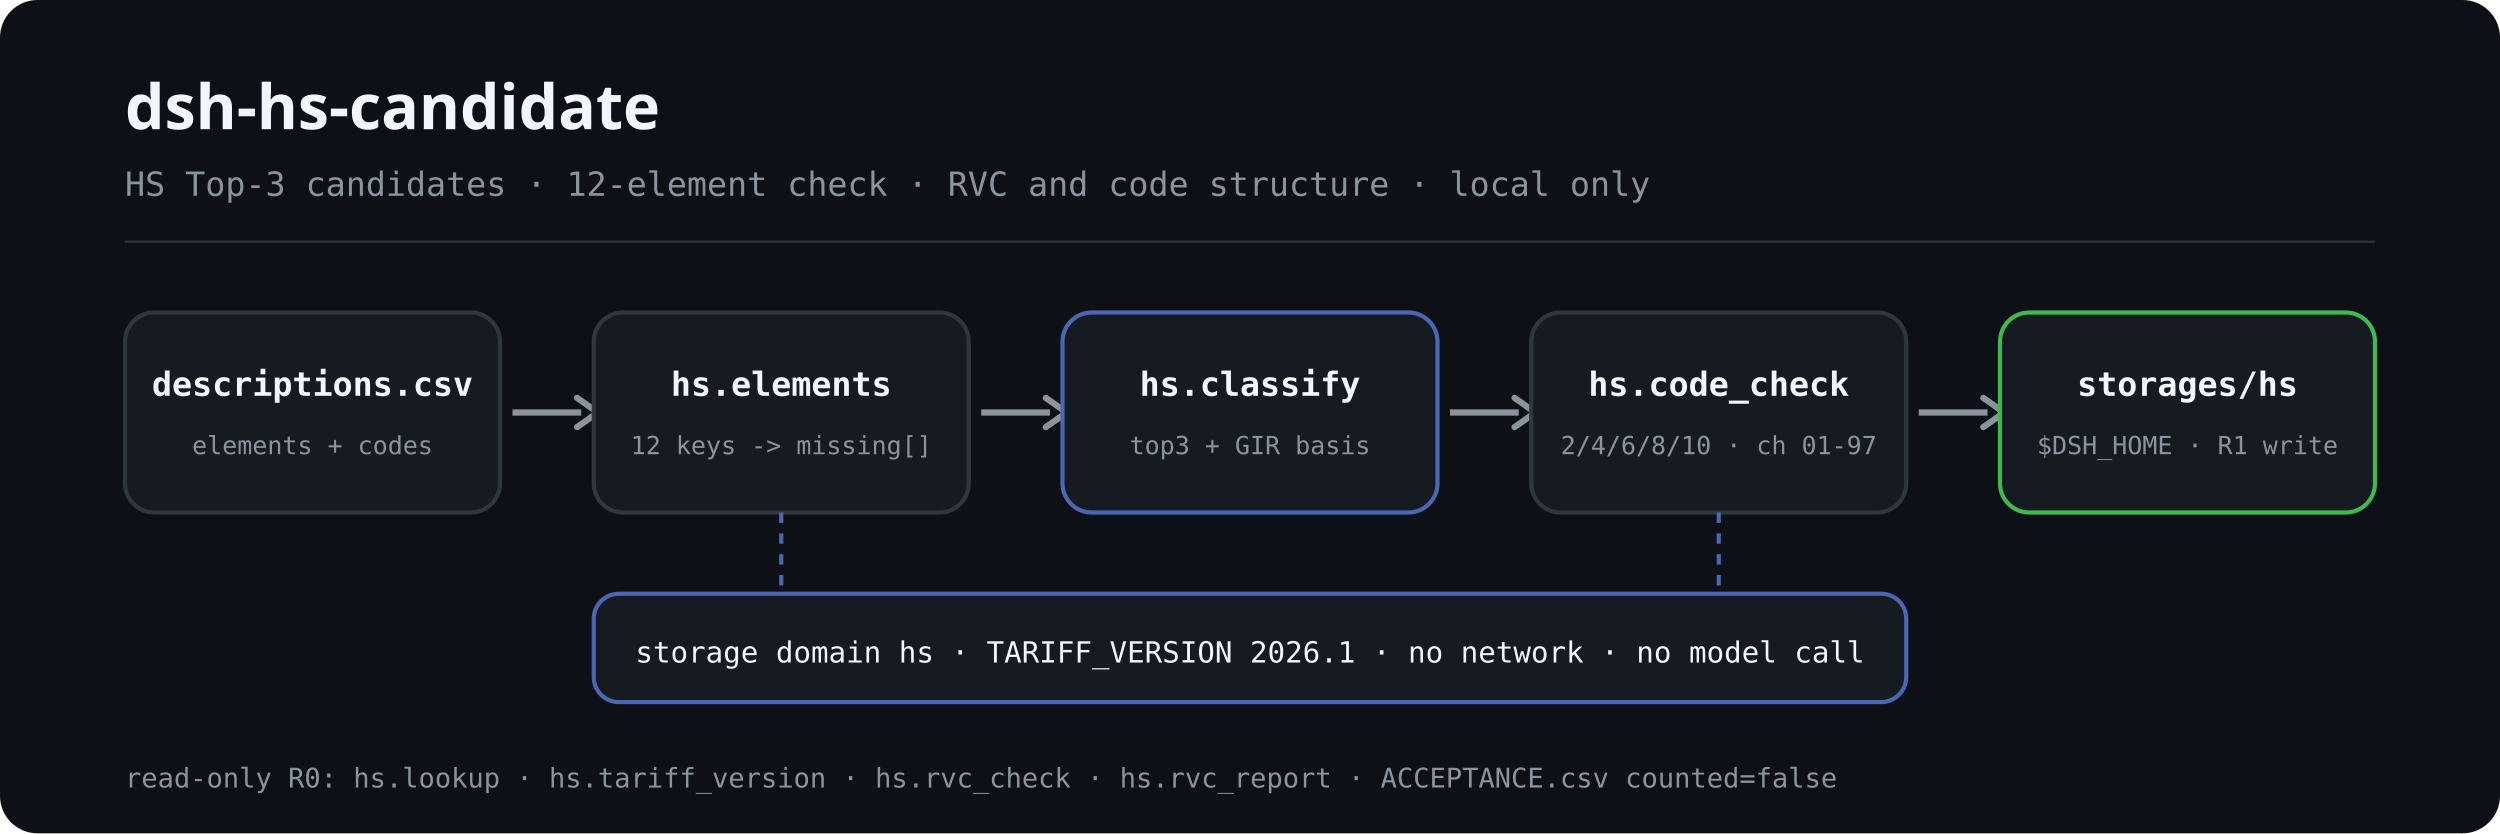
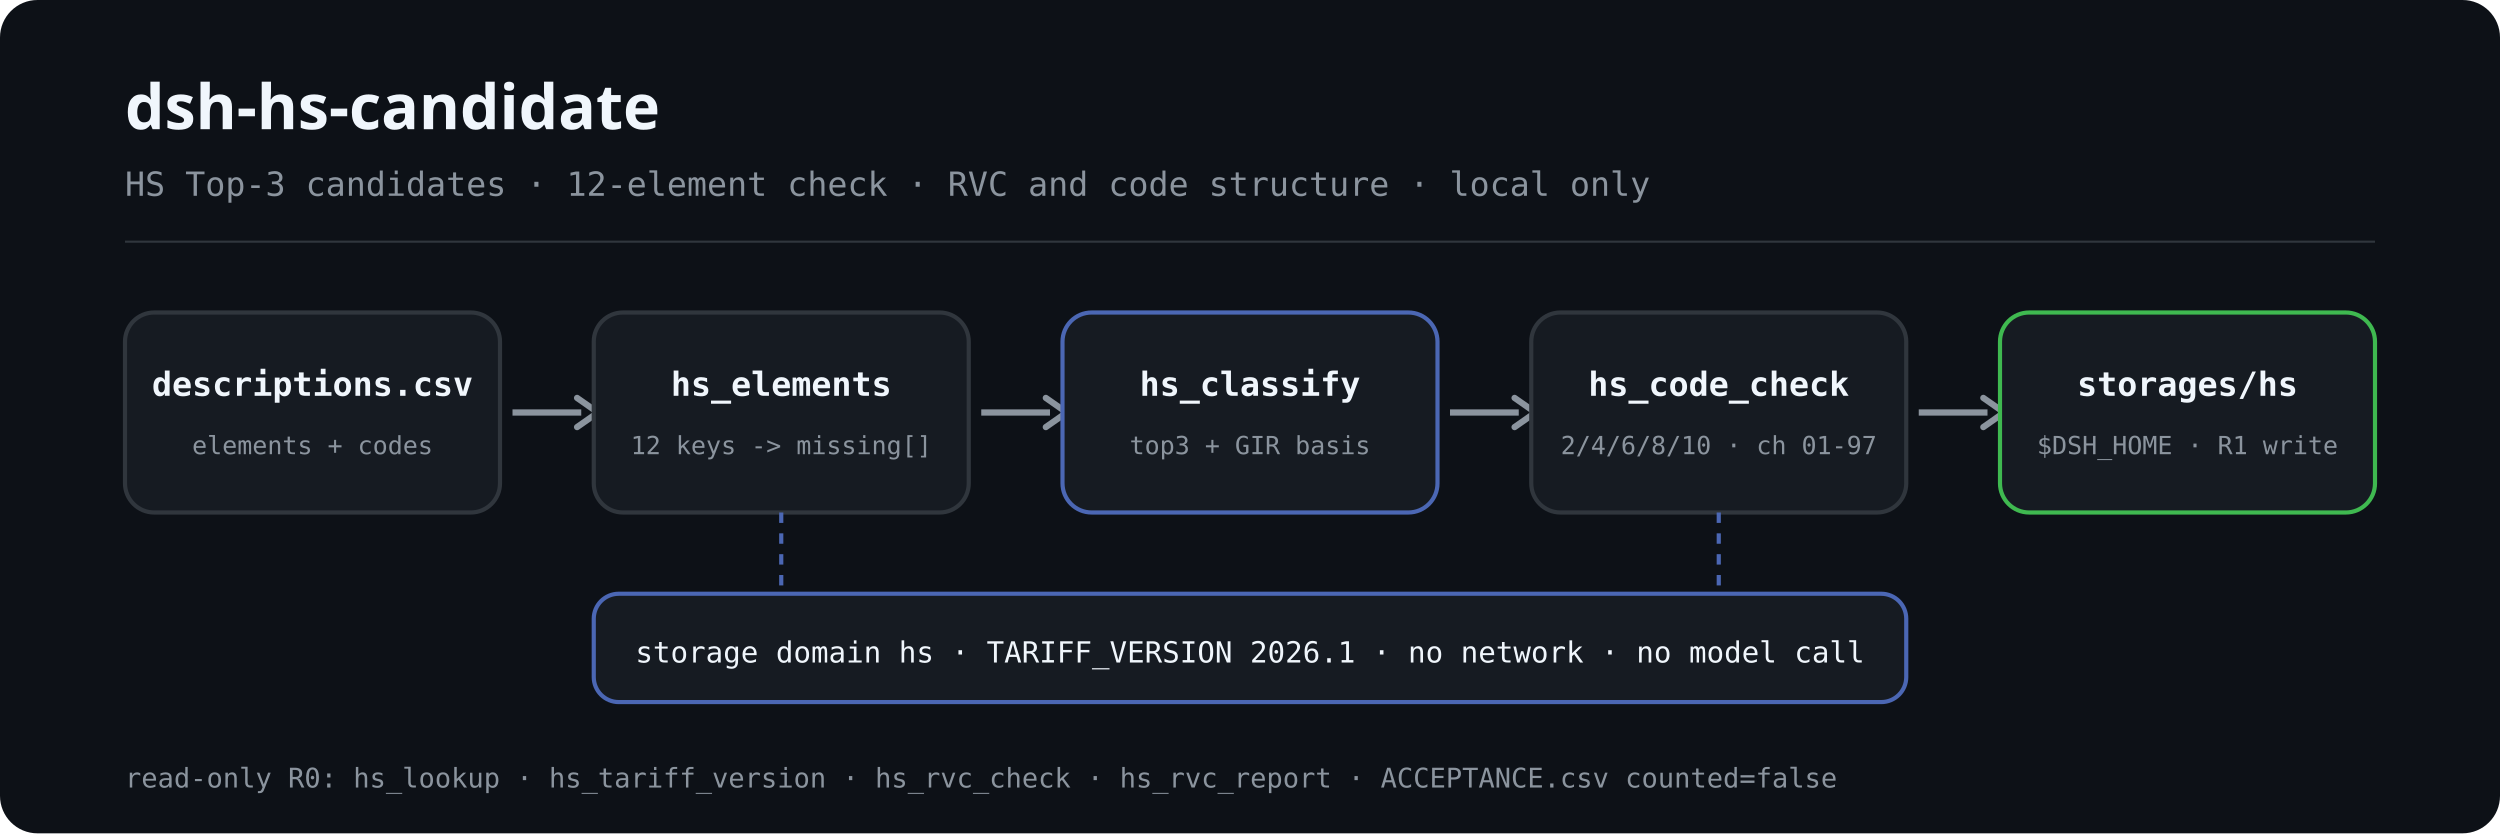
<svg xmlns="http://www.w3.org/2000/svg" width="1200" height="400" viewBox="0 0 1200 400" role="img" aria-label="dsh-hs-candidate data flow">
  <rect width="1200" height="400" rx="18" fill="#0d1117" />
  <text x="60" y="62" fill="#f0f6fc" font-family="ui-sans-serif,system-ui,sans-serif" font-size="30" font-weight="700">dsh-hs-candidate</text>
  <text x="60" y="94" fill="#8b949e" font-family="ui-monospace,monospace" font-size="16">HS Top-3 candidates · 12-element check · RVC and code structure · local only</text>
  <line x1="60" y1="116" x2="1140" y2="116" stroke="#30363d" />
  <rect x="60" y="150" width="180" height="96" rx="14" fill="#161b22" stroke="#30363d" stroke-width="2" />
  <text x="150" y="190" fill="#f0f6fc" text-anchor="middle" font-family="ui-monospace,monospace" font-size="16" font-weight="700">descriptions.csv</text>
  <text x="150" y="218" fill="#8b949e" text-anchor="middle" font-family="ui-monospace,monospace" font-size="12">elements + codes</text>
  <path d="M246 198h33" stroke="#8b949e" stroke-width="3" />
  <path d="M277 191l10 7-10 7" fill="none" stroke="#8b949e" stroke-width="3" stroke-linecap="round" stroke-linejoin="round" />
  <rect x="285" y="150" width="180" height="96" rx="14" fill="#161b22" stroke="#30363d" stroke-width="2" />
-   <text x="375" y="190" fill="#f0f6fc" text-anchor="middle" font-family="ui-monospace,monospace" font-size="16" font-weight="700">hs.elements</text>
+   <text x="375" y="190" fill="#f0f6fc" text-anchor="middle" font-family="ui-monospace,monospace" font-size="16" font-weight="700">hs_elements</text>
  <text x="375" y="218" fill="#8b949e" text-anchor="middle" font-family="ui-monospace,monospace" font-size="12">12 keys -&gt; missing[]</text>
  <path d="M471 198h33" stroke="#8b949e" stroke-width="3" />
  <path d="M502 191l10 7-10 7" fill="none" stroke="#8b949e" stroke-width="3" stroke-linecap="round" stroke-linejoin="round" />
  <rect x="510" y="150" width="180" height="96" rx="14" fill="#161b22" stroke="#4B67B4" stroke-width="2" />
-   <text x="600" y="190" fill="#f0f6fc" text-anchor="middle" font-family="ui-monospace,monospace" font-size="16" font-weight="700">hs.classify</text>
+   <text x="600" y="190" fill="#f0f6fc" text-anchor="middle" font-family="ui-monospace,monospace" font-size="16" font-weight="700">hs_classify</text>
  <text x="600" y="218" fill="#8b949e" text-anchor="middle" font-family="ui-monospace,monospace" font-size="12">top3 + GIR basis</text>
  <path d="M696 198h33" stroke="#8b949e" stroke-width="3" />
  <path d="M727 191l10 7-10 7" fill="none" stroke="#8b949e" stroke-width="3" stroke-linecap="round" stroke-linejoin="round" />
  <rect x="735" y="150" width="180" height="96" rx="14" fill="#161b22" stroke="#30363d" stroke-width="2" />
-   <text x="825" y="190" fill="#f0f6fc" text-anchor="middle" font-family="ui-monospace,monospace" font-size="16" font-weight="700">hs.code_check</text>
+   <text x="825" y="190" fill="#f0f6fc" text-anchor="middle" font-family="ui-monospace,monospace" font-size="16" font-weight="700">hs_code_check</text>
  <text x="825" y="218" fill="#8b949e" text-anchor="middle" font-family="ui-monospace,monospace" font-size="12">2/4/6/8/10 · ch 01-97</text>
  <path d="M921 198h33" stroke="#8b949e" stroke-width="3" />
  <path d="M952 191l10 7-10 7" fill="none" stroke="#8b949e" stroke-width="3" stroke-linecap="round" stroke-linejoin="round" />
  <rect x="960" y="150" width="180" height="96" rx="14" fill="#161b22" stroke="#3fb950" stroke-width="2" />
  <text x="1050" y="190" fill="#f0f6fc" text-anchor="middle" font-family="ui-monospace,monospace" font-size="16" font-weight="700">storages/hs</text>
  <text x="1050" y="218" fill="#8b949e" text-anchor="middle" font-family="ui-monospace,monospace" font-size="12">$DSH_HOME · R1 write</text>
  <path d="M375 246v39" stroke="#4B67B4" stroke-width="2" stroke-dasharray="5 5" />
  <path d="M825 246v39" stroke="#4B67B4" stroke-width="2" stroke-dasharray="5 5" />
  <rect x="285" y="285" width="630" height="52" rx="12" fill="#161b22" stroke="#4B67B4" stroke-width="2" />
  <text x="600" y="318" fill="#f0f6fc" text-anchor="middle" font-family="ui-monospace,monospace" font-size="14">storage domain hs · TARIFF_VERSION 2026.1 · no network · no model call</text>
-   <text x="60" y="378" fill="#8b949e" font-family="ui-monospace,monospace" font-size="13">read-only R0: hs.lookup · hs.tariff_version · hs.rvc_check · hs.rvc_report · ACCEPTANCE.csv counted=false</text>
+   <text x="60" y="378" fill="#8b949e" font-family="ui-monospace,monospace" font-size="13">read-only R0: hs_lookup · hs_tariff_version · hs_rvc_check · hs_rvc_report · ACCEPTANCE.csv counted=false</text>
</svg>
